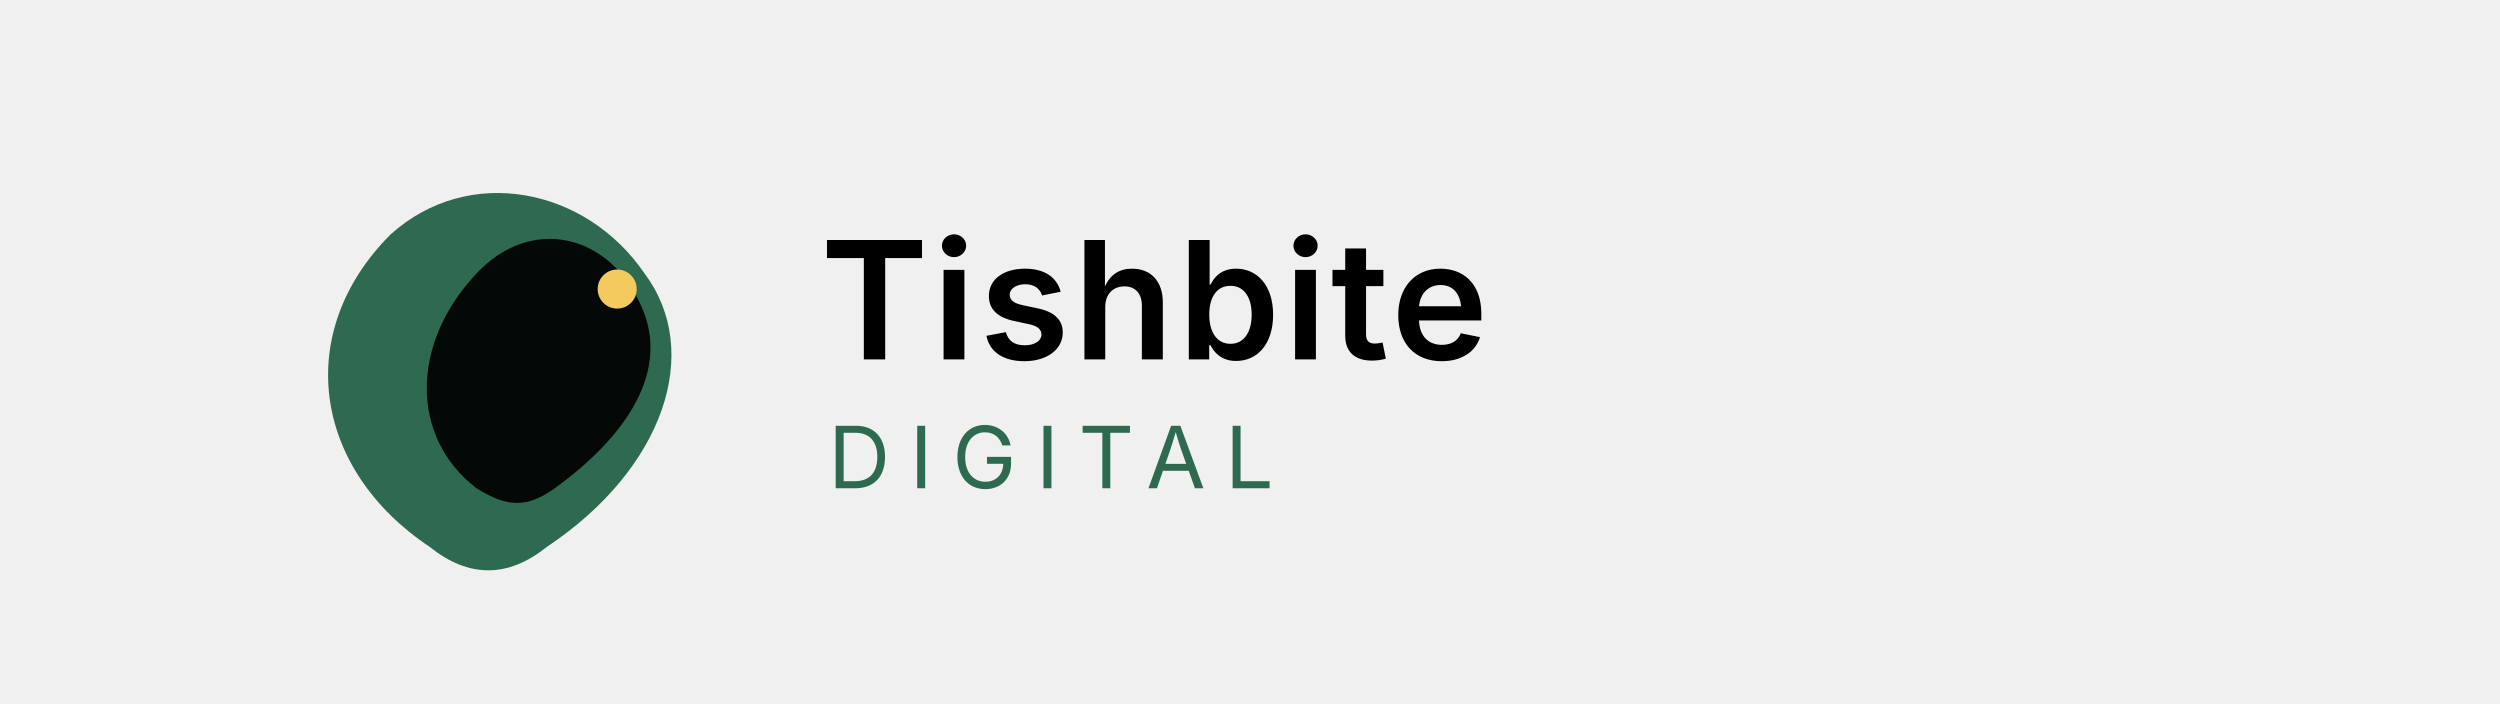
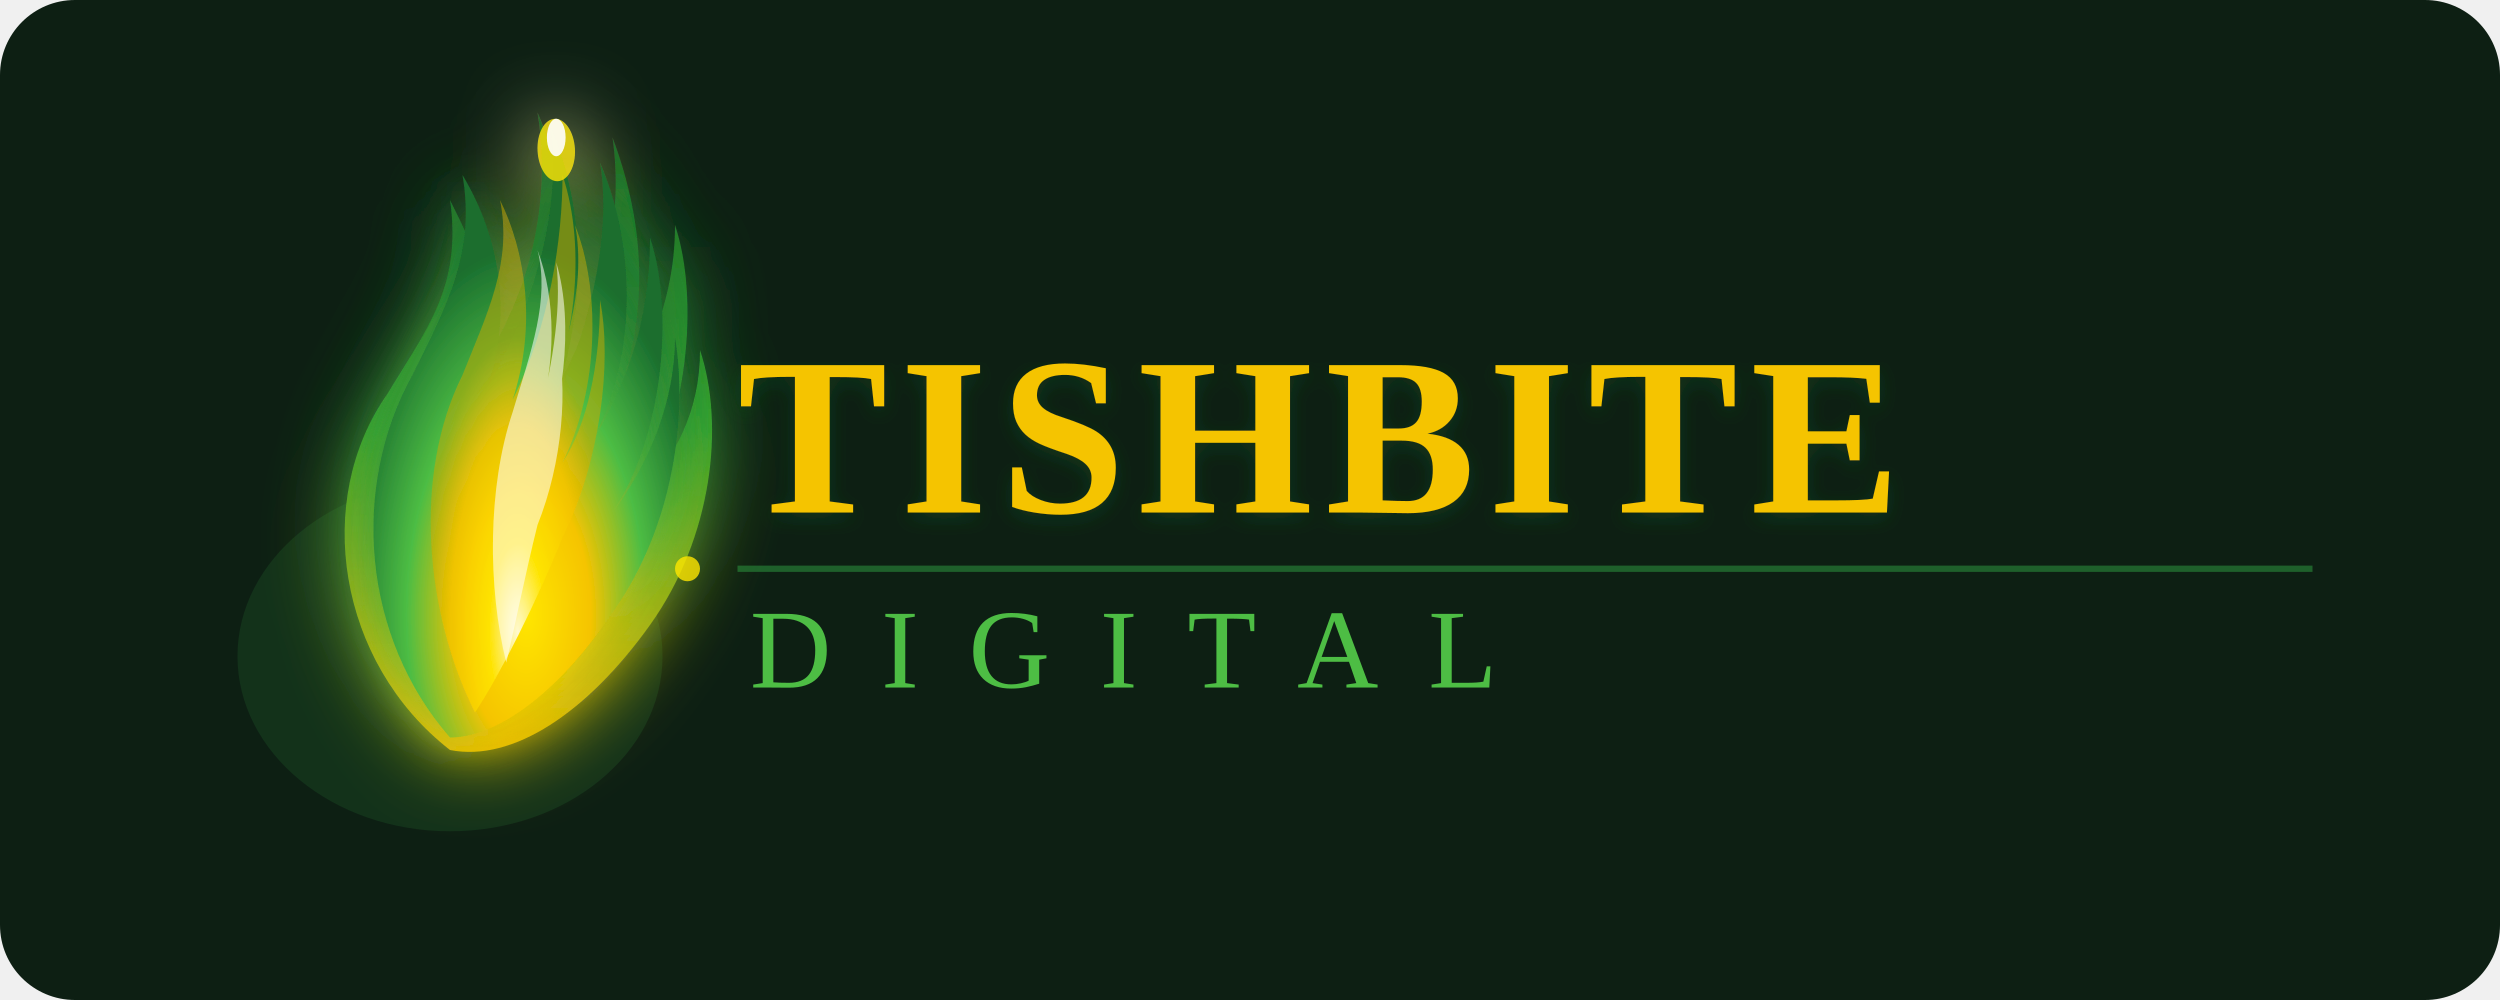
- <svg xmlns="http://www.w3.org/2000/svg" viewBox="0 0 640 180">
-   <g transform="translate(40,30)">
-     <path d="M70 110 C40 90 35 55 60 30 C80 12 110 18 125 40 C140 60 130 90 100 110 C90 118 80 118 70 110Z" fill="#2d6a4f" />
-     <path d="M82 95 C65 82 65 58 82 40 C96 25 116 30 124 48 C132 65 120 82 102 95 C95 100 90 100 82 95Z" fill="black" opacity="0.92" />
-     <circle cx="118" cy="44" r="5" fill="#f4c95d" />
+ <svg xmlns="http://www.w3.org/2000/svg" viewBox="0 0 400 160" width="400" height="160">
+   <defs>
+     <radialGradient id="flameCore" cx="50%" cy="80%" r="60%">
+       <stop offset="0%" stop-color="#FFE600" />
+       <stop offset="35%" stop-color="#F5C400" />
+       <stop offset="65%" stop-color="#4DBD44" />
+       <stop offset="100%" stop-color="#1A6E2E" />
+     </radialGradient>
+     <radialGradient id="innerFlame" cx="50%" cy="85%" r="55%">
+       <stop offset="0%" stop-color="#FFFFFF" stop-opacity="0.95" />
+       <stop offset="30%" stop-color="#FFE600" />
+       <stop offset="70%" stop-color="#F5C400" />
+       <stop offset="100%" stop-color="#C8A800" stop-opacity="0.6" />
+     </radialGradient>
+     <radialGradient id="outerGlow" cx="50%" cy="70%" r="50%">
+       <stop offset="0%" stop-color="#4DBD44" stop-opacity="0.4" />
+       <stop offset="100%" stop-color="#1A6E2E" stop-opacity="0" />
+     </radialGradient>
+     <linearGradient id="tipGrad" x1="0%" y1="100%" x2="0%" y2="0%">
+       <stop offset="0%" stop-color="#F5C400" />
+       <stop offset="50%" stop-color="#3DAB35" />
+       <stop offset="100%" stop-color="#1A6E2E" />
+     </linearGradient>
+     <filter id="glow" x="-30%" y="-30%" width="160%" height="160%">
+       <feGaussianBlur stdDeviation="3.5" result="blur" />
+       <feMerge>
+         <feMergeNode in="blur" />
+         <feMergeNode in="SourceGraphic" />
+       </feMerge>
+     </filter>
+     <filter id="softGlow" x="-50%" y="-50%" width="200%" height="200%">
+       <feGaussianBlur stdDeviation="6" result="blur" />
+       <feMerge>
+         <feMergeNode in="blur" />
+         <feMergeNode in="SourceGraphic" />
+       </feMerge>
+     </filter>
+     <filter id="textShadow" x="-5%" y="-5%" width="110%" height="120%">
+       <feDropShadow dx="0" dy="1" stdDeviation="1.5" flood-color="#1A6E2E" flood-opacity="0.3" />
+     </filter>
+   </defs>
+   <rect width="400" height="160" fill="#0D1F13" rx="12" />
+   <ellipse cx="72" cy="105" rx="34" ry="28" fill="#2A8C3A" opacity="0.18" />
+   <g transform="translate(72, 18)" filter="url(#softGlow)">
+     <path d="M 0 102 C -18 88,-22 62,-10 45 C -4 35,2 28,0 14 C 4 22,8 30,4 42 C 14 28,16 12,14 0 C 20 14,22 30,16 46 C 24 32,28 18,26 4 C 32 20,32 36,24 52 C 30 42,36 32,36 18 C 40 30,38 50,30 62 C 36 55,40 48,40 38 C 44 50,42 68,32 82 C 22 96,10 104,0 102 Z" fill="url(#tipGrad)" opacity="0.9" />
+     <path d="M 0 100 C -14 84,-16 60,-6 42 C 0 30,4 22,2 10 C 8 20,10 32,6 44 C 14 30,18 14,16 2 C 22 16,22 32,16 48 C 22 36,26 20,24 8 C 30 22,30 40,22 54 C 28 44,32 34,32 20 C 36 32,34 52,26 64 C 32 56,36 46,36 36 C 38 48,36 66,26 80 C 18 92,8 100,0 100 Z" fill="url(#flameCore)" filter="url(#glow)" />
+     <path d="M 4 96 C -4 80,-6 58,2 42 C 6 32,10 24,8 14 C 12 22,14 34,10 46 C 16 34,18 20,18 10 C 22 22,20 38,14 50 C 18 40,22 28,20 18 C 24 28,24 44,18 56 C 22 50,24 40,24 30 C 26 40,24 56,18 68 C 14 78,8 90,4 96 Z" fill="url(#innerFlame)" opacity="0.85" />
+     <path d="M 9 88 C 6 76,6 60,10 48 C 13 38,16 30,14 22 C 17 30,17 40,14 50 C 16 42,18 32,17 24 C 20 34,18 48,14 58 C 16 52,18 44,17 36 C 19 44,18 56,14 66 C 12 74,10 84,9 88 Z" fill="#FFFFFF" opacity="0.55" />
+     <ellipse cx="17" cy="6" rx="3" ry="5" fill="#FFE600" opacity="0.8" transform="rotate(-3, 17, 6)" />
+     <ellipse cx="17" cy="4" rx="1.5" ry="3" fill="#FFFFFF" opacity="0.9" />
  </g>
-   <text x="210" y="92" font-family="Inter, Helvetica, Arial, sans-serif" font-size="42" font-weight="600" fill="black" letter-spacing="1">
- Tishbite
- </text>
-   <text x="212" y="125" font-family="Inter, Helvetica, Arial, sans-serif" font-size="22" letter-spacing="5" fill="#2d6a4f">
- DIGITAL
- </text>
+   <text x="118" y="82" font-family="Georgia, 'Times New Roman', serif" font-size="36" font-weight="700" letter-spacing="2" fill="#F5C400" filter="url(#textShadow)">TISHBITE</text>
+   <text x="120" y="110" font-family="Georgia, 'Times New Roman', serif" font-size="18" font-weight="400" letter-spacing="8" fill="#4DBD44">DIGITAL</text>
+   <line x1="118" y1="91" x2="370" y2="91" stroke="#2A8C3A" stroke-width="1" opacity="0.6" />
+   <circle cx="110" cy="91" r="2" fill="#FFE600" opacity="0.8" />
</svg>
